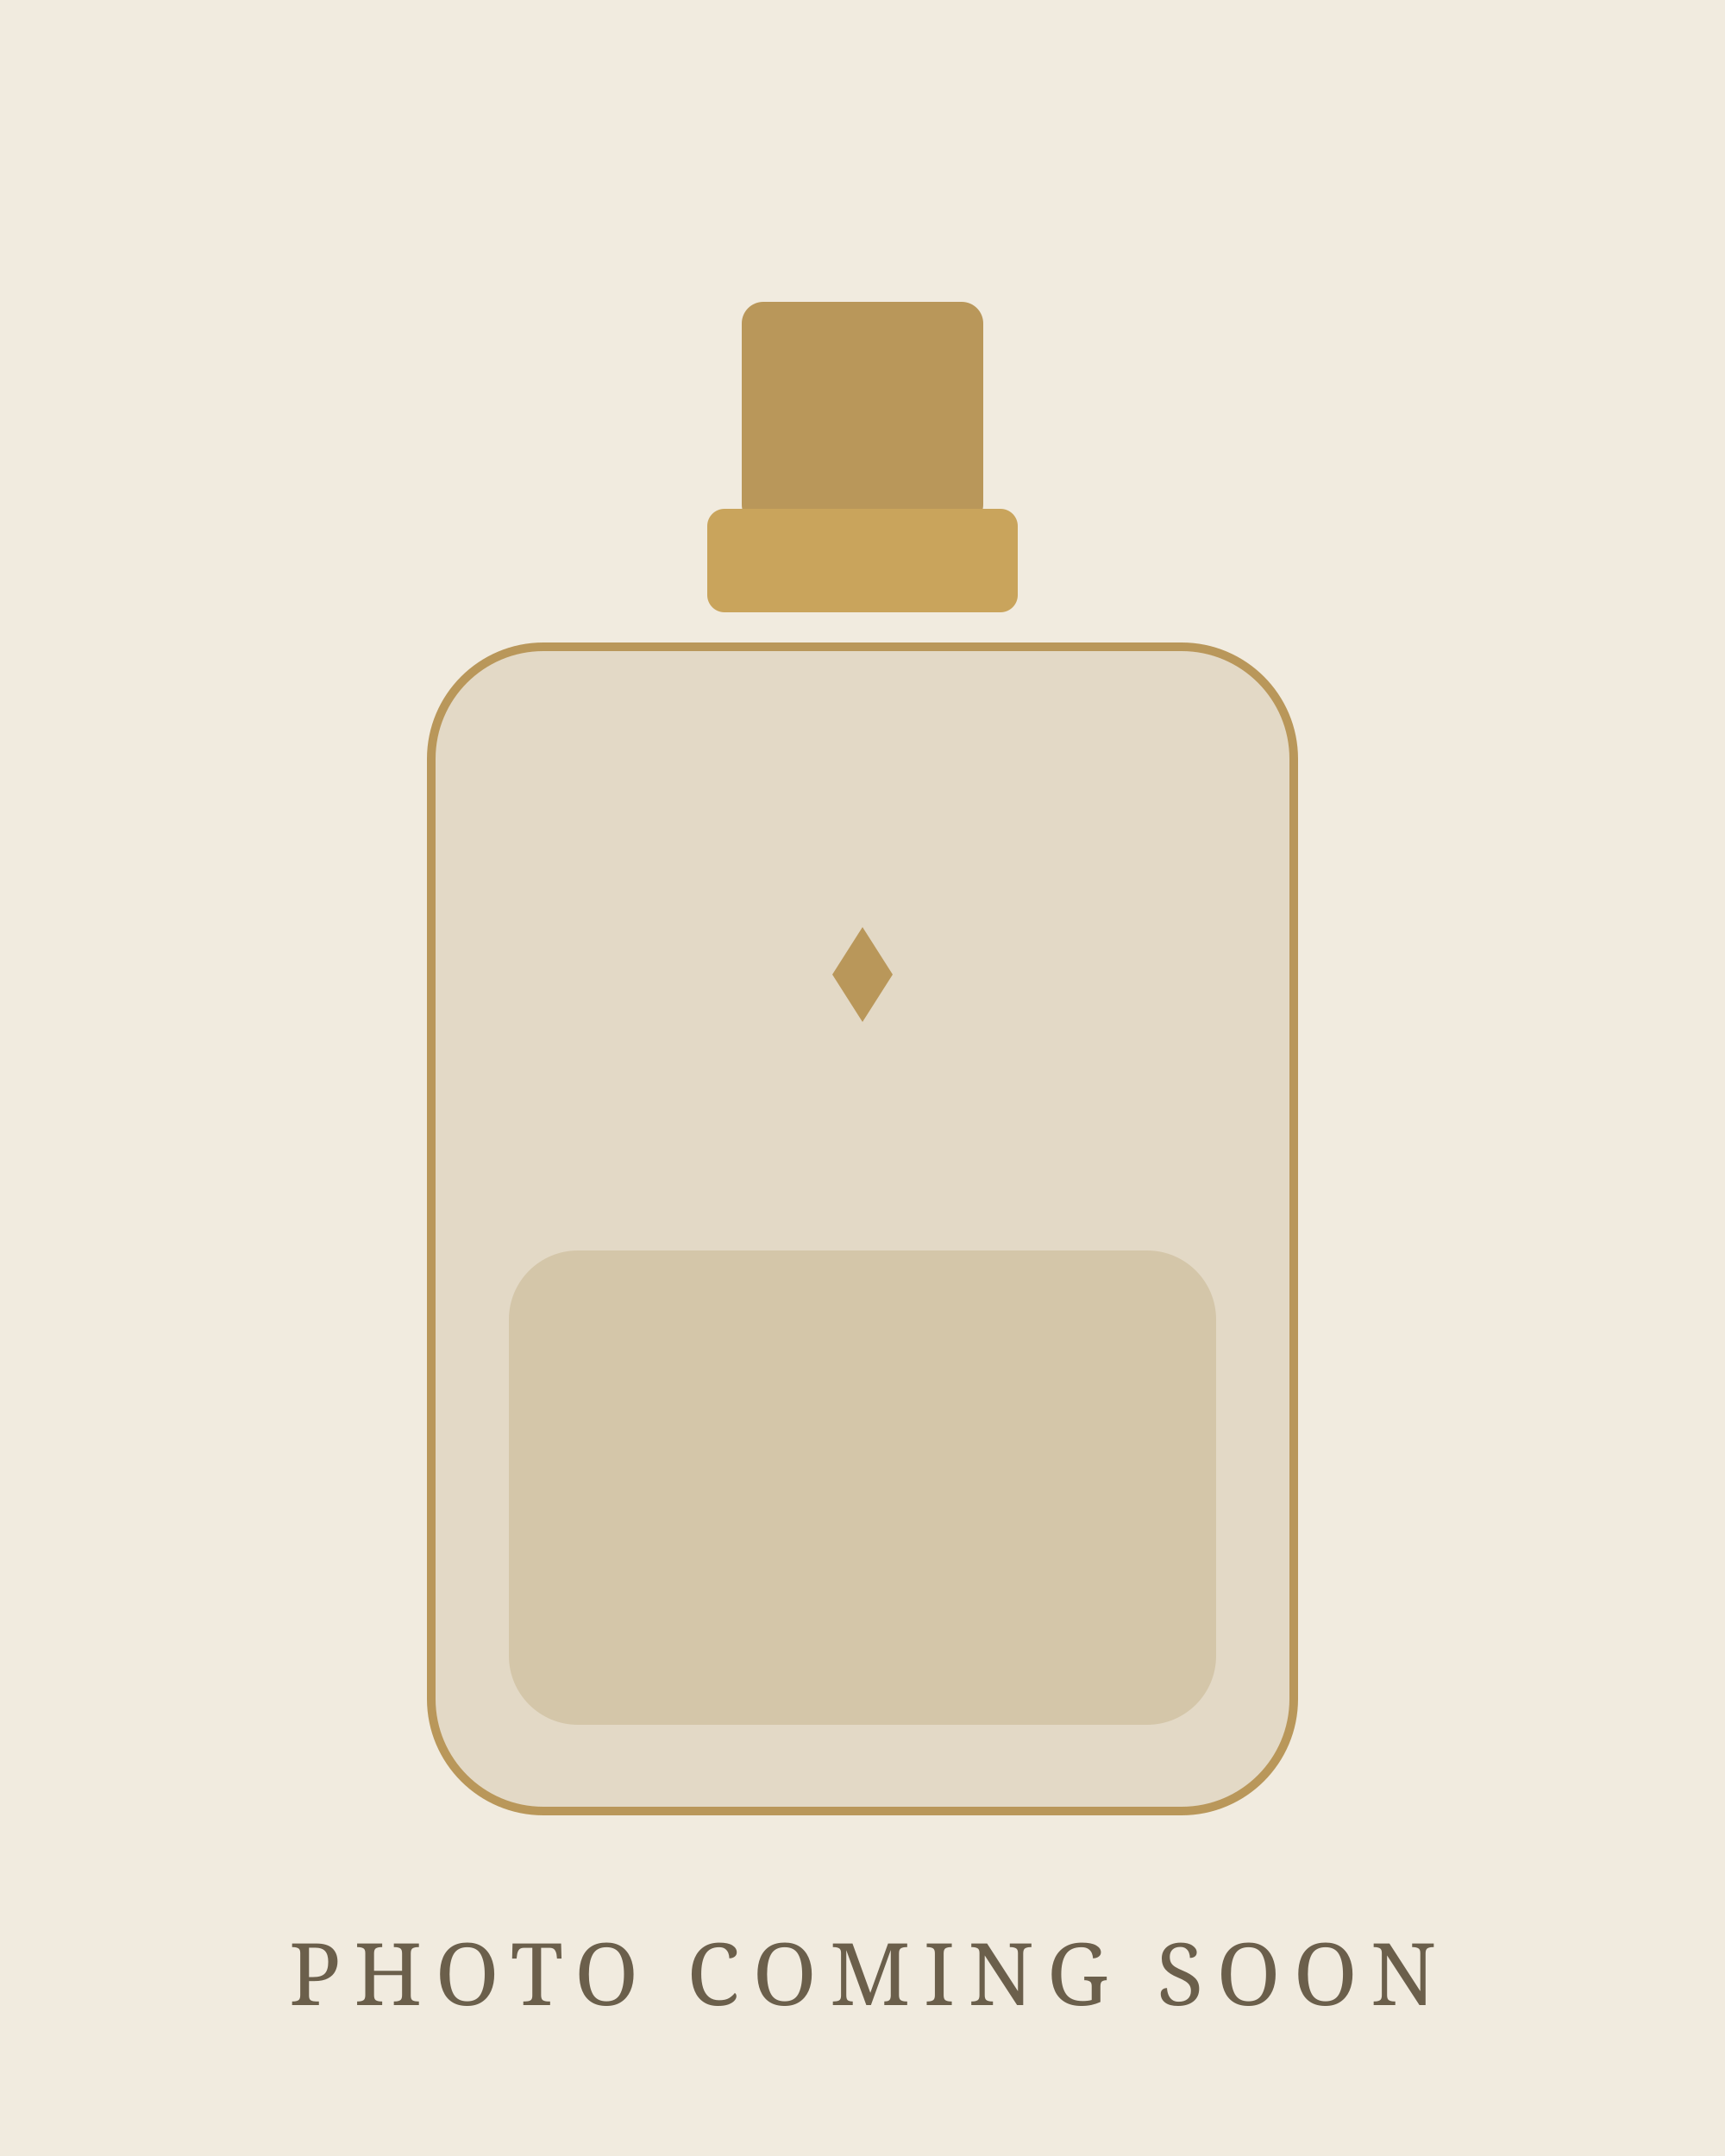
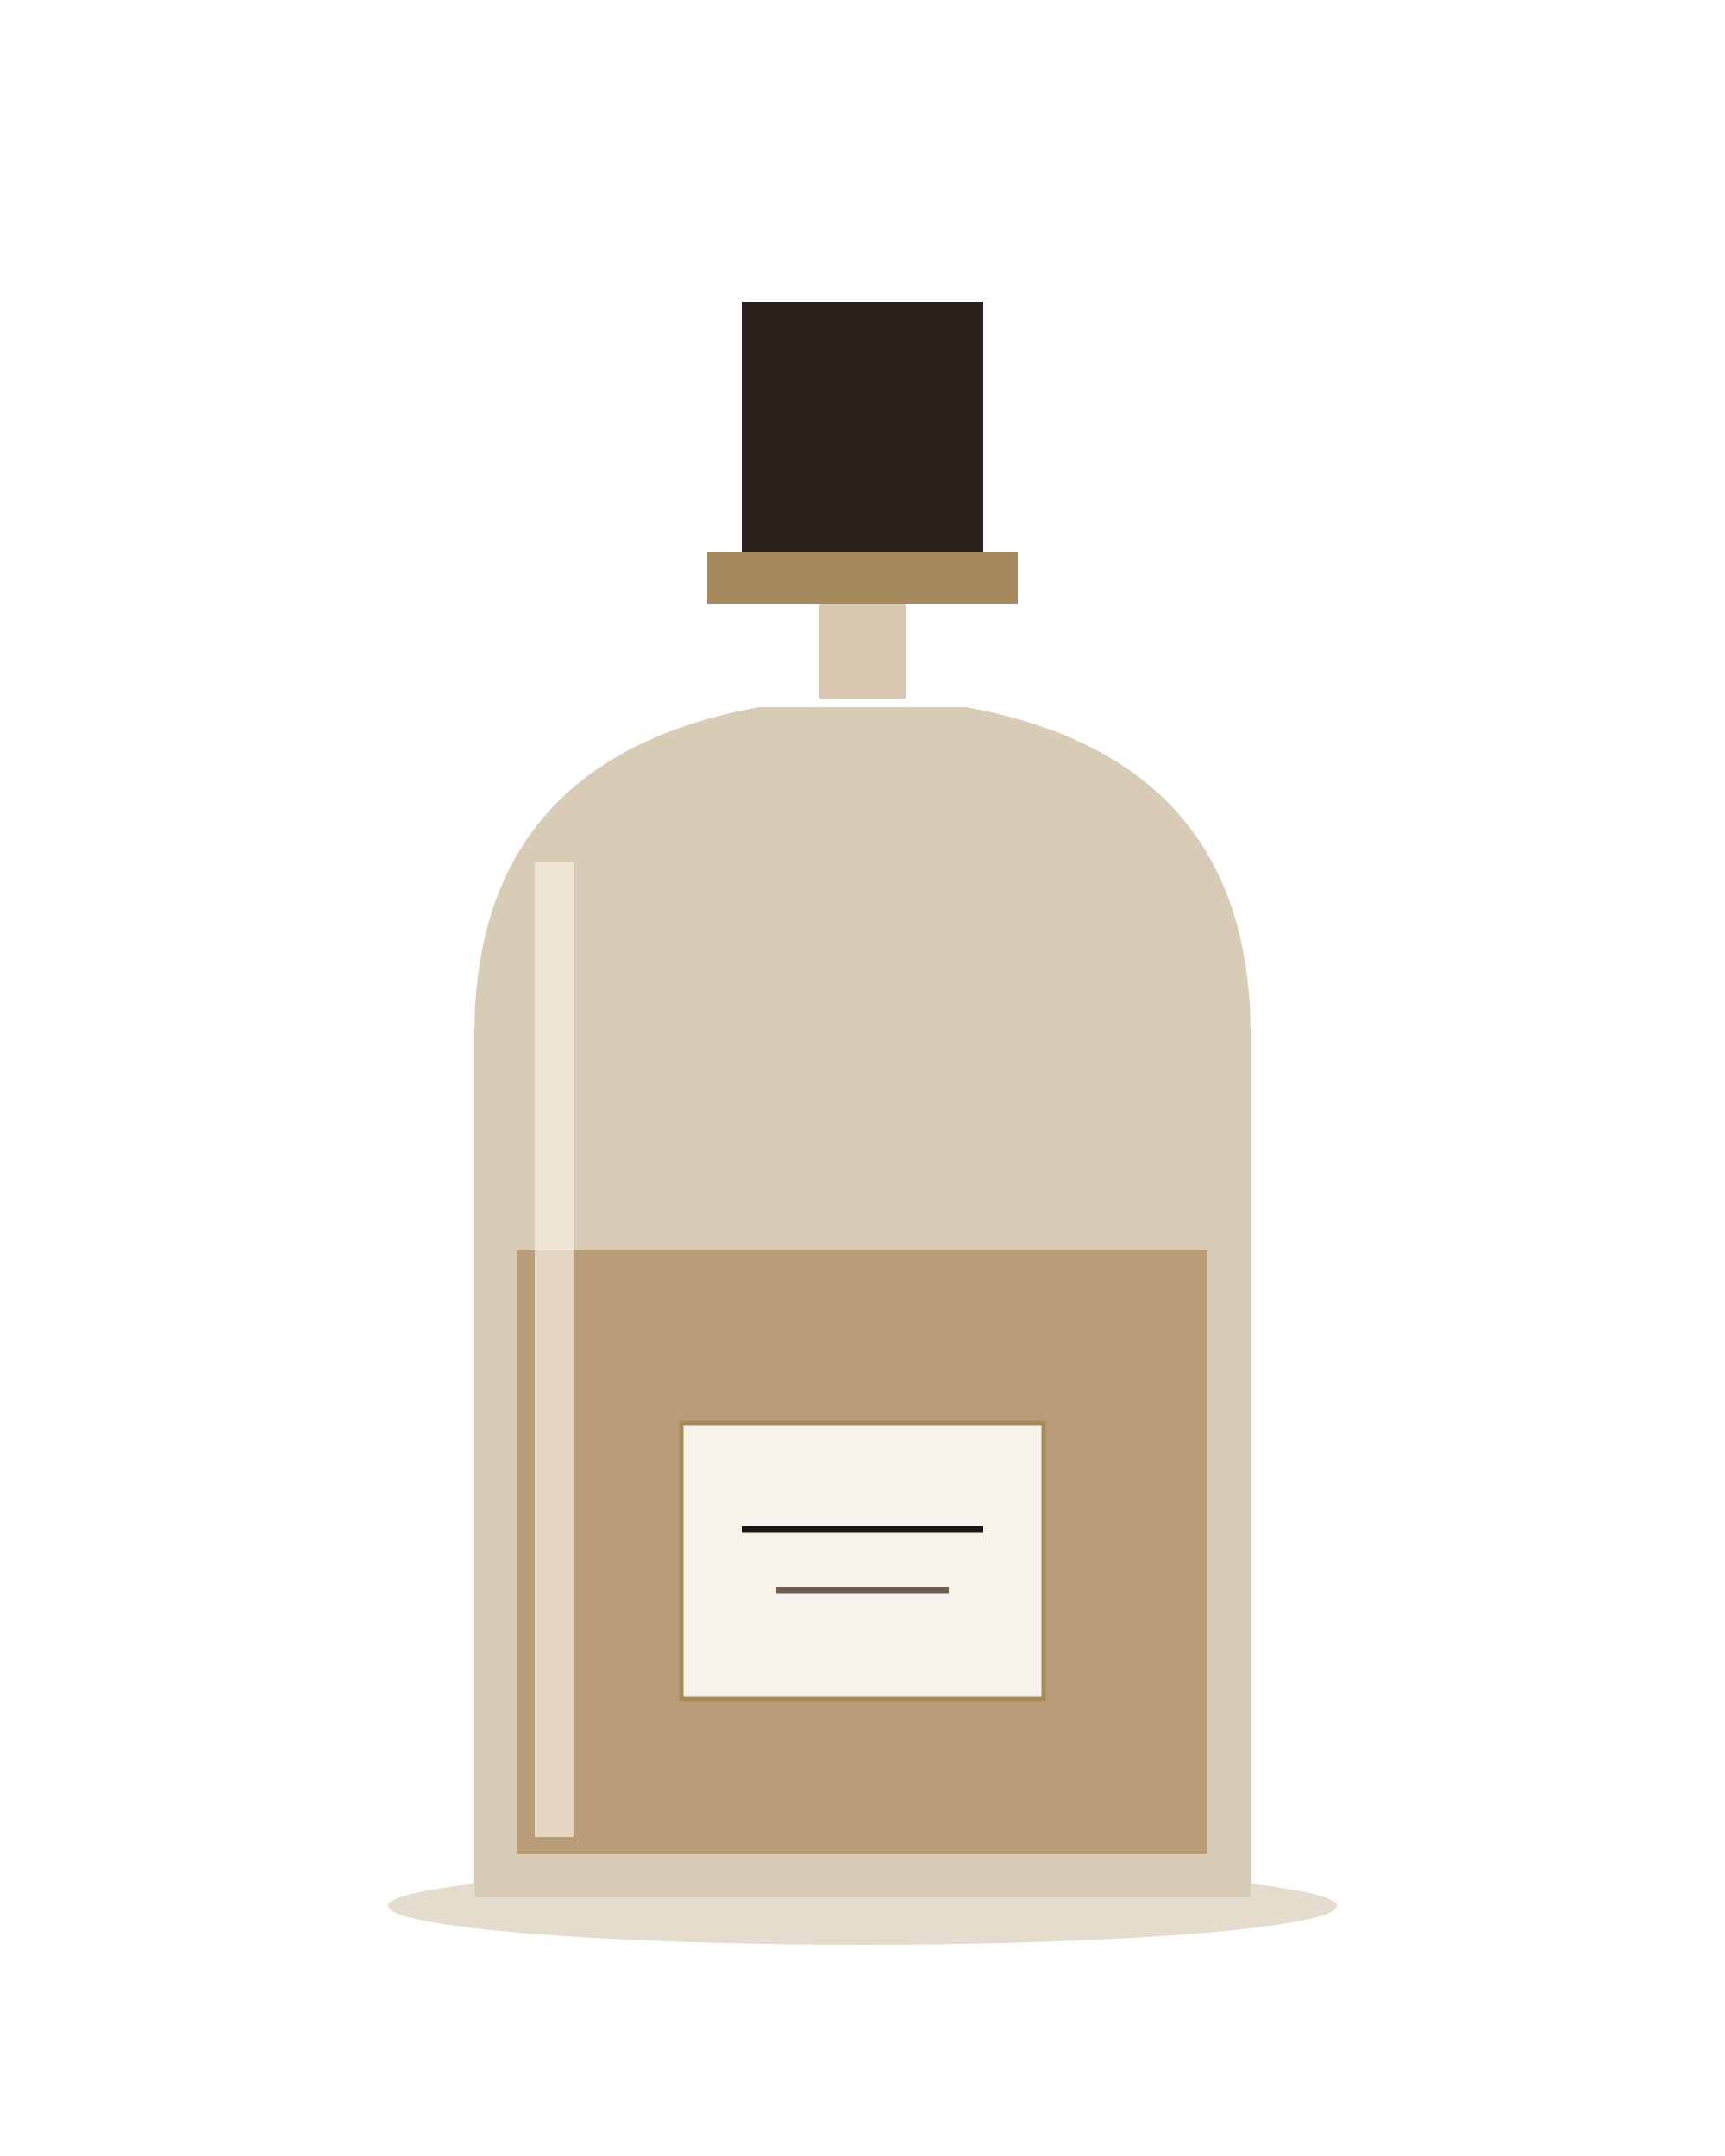
- <svg xmlns="http://www.w3.org/2000/svg" viewBox="0 0 400 500" width="400" height="500" role="img" aria-label="Photo coming soon">
-   <rect width="400" height="500" fill="#f1ebdf" />
-   <rect x="172" y="70" width="56" height="52" rx="5" fill="#b9975a" />
-   <rect x="164" y="118" width="72" height="24" rx="4" fill="#c9a45c" />
-   <rect x="100" y="150" width="200" height="270" rx="26" fill="#e3d9c6" stroke="#b9975a" stroke-width="2" />
-   <rect x="118" y="290" width="164" height="110" rx="16" fill="#d4c6a9" />
-   <path d="M200 215l7 11-7 11-7-11z" fill="#b9975a" />
-   <text x="200" y="465" text-anchor="middle" font-family="Georgia, serif" font-size="20" fill="#6b5f4b" letter-spacing="3">PHOTO COMING SOON</text>
+ <svg xmlns="http://www.w3.org/2000/svg" viewBox="0 0 400 500" width="400" height="500" role="img" aria-label="Bottle placeholder">
+   <rect width="400" height="500" fill="#ffffff" />
+   <ellipse cx="200" cy="442" rx="110" ry="9" fill="#e4dccd" />
+   <rect x="172" y="70" width="56" height="64" fill="#2a211c" />
+   <rect x="164" y="128" width="72" height="12" fill="#a68a5b" />
+   <rect x="190" y="140" width="20" height="22" fill="#d6c7ae" />
+   <path d="M110 440 V240 Q110 176 176 164 H224 Q290 176 290 240 V440 Z" fill="#d9ccb6" />
+   <rect x="120" y="290" width="160" height="140" fill="#b99c78" />
+   <rect x="124" y="200" width="9" height="226" fill="#f6efe2" opacity="0.7" />
+   <rect x="158" y="330" width="84" height="64" fill="#f7f3ec" />
+   <rect x="158" y="330" width="84" height="64" fill="none" stroke="#a68a5b" />
+   <rect x="172" y="354" width="56" height="1.5" fill="#1c1714" />
+   <rect x="180" y="368" width="40" height="1.5" fill="#6b5f54" />
</svg>
